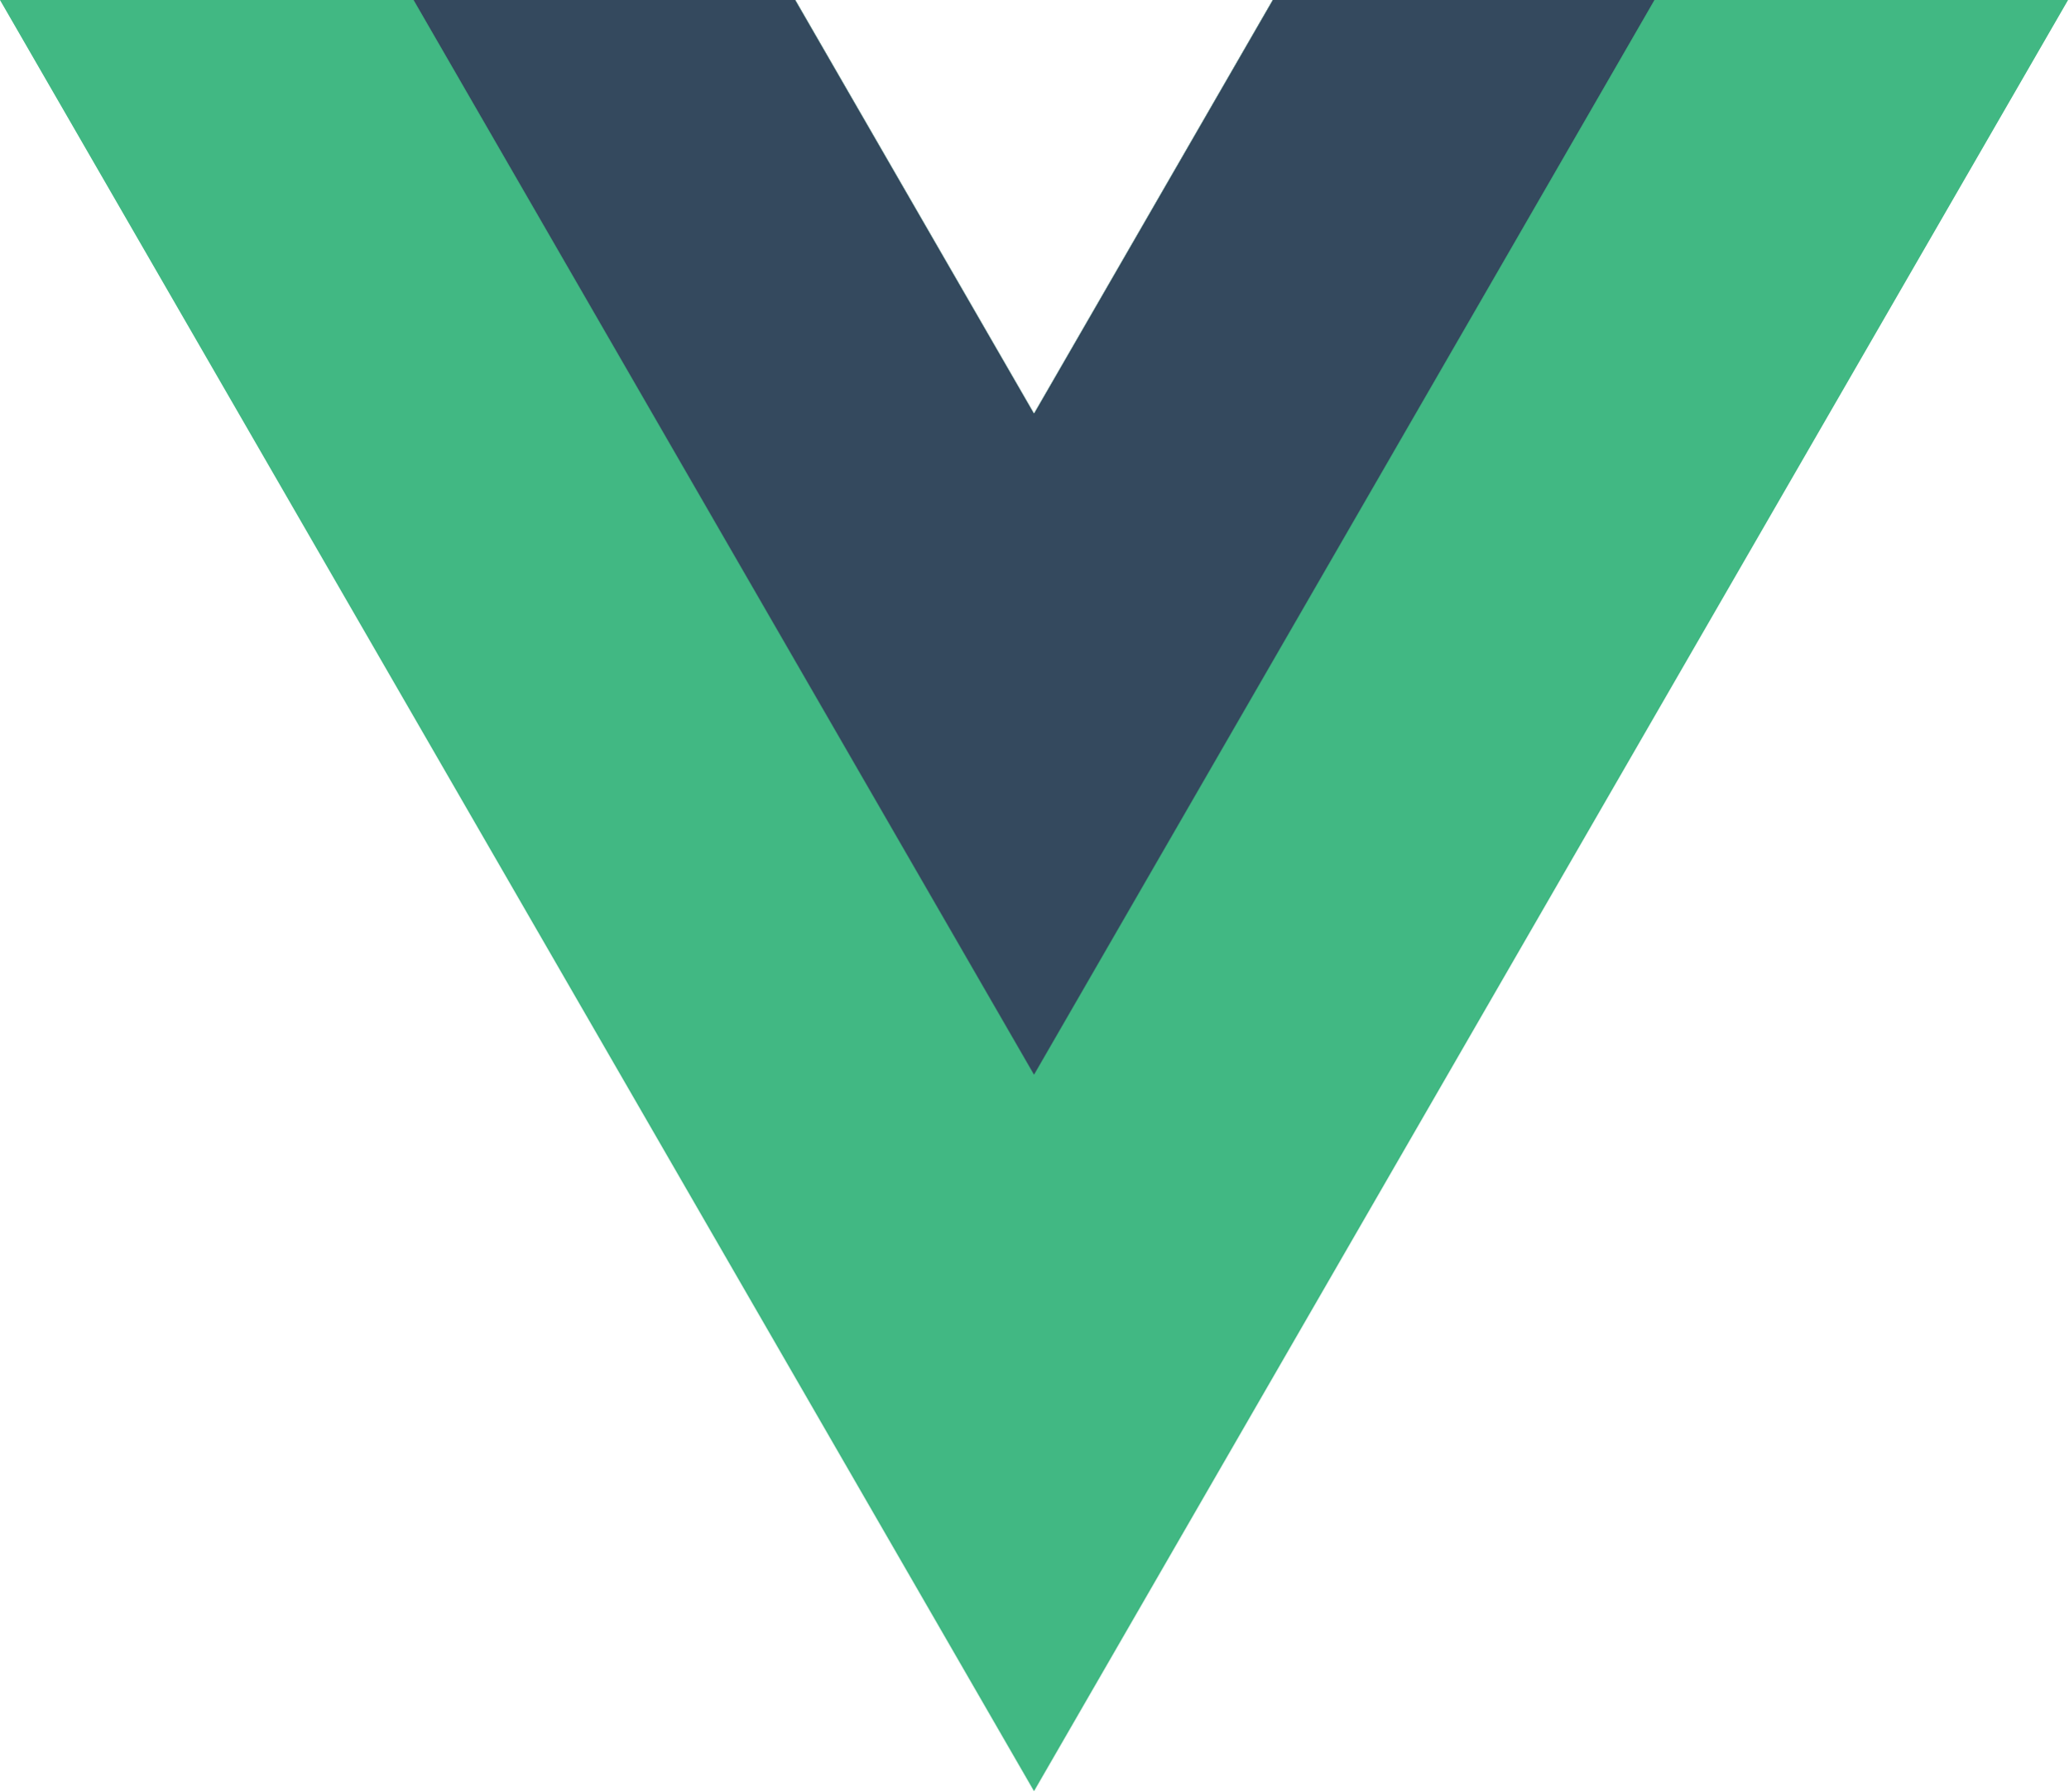
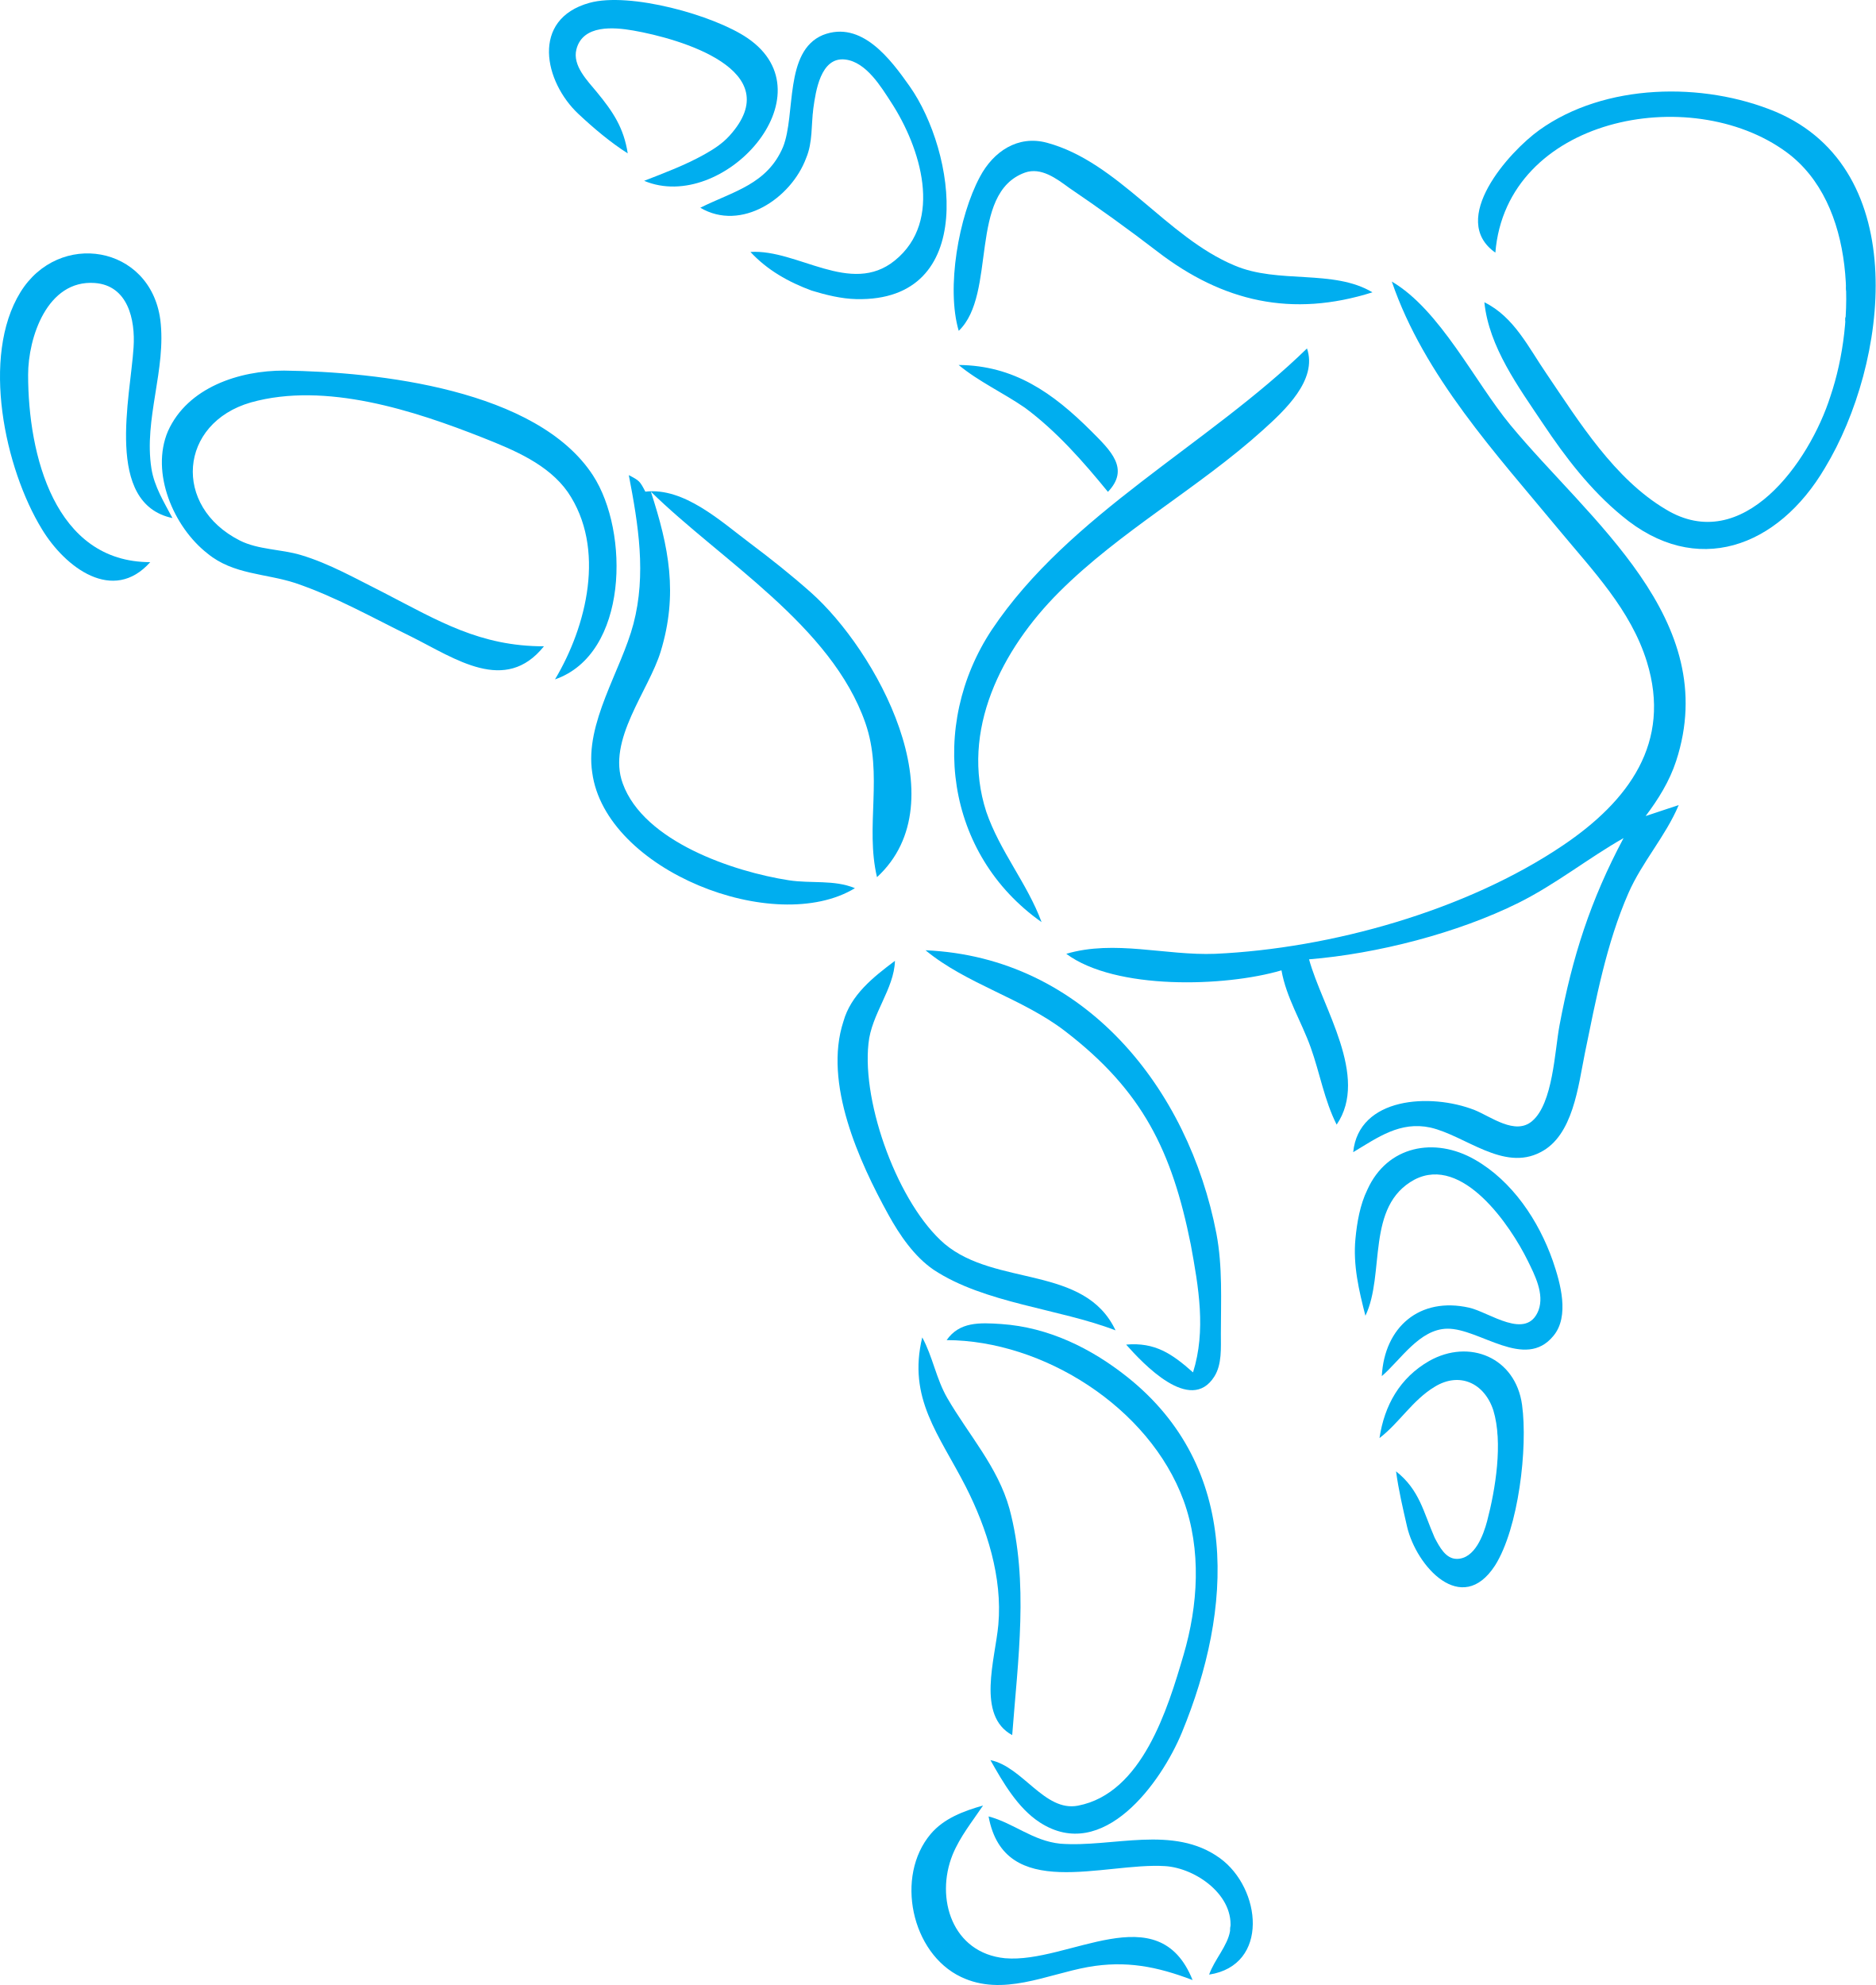
- <svg xmlns="http://www.w3.org/2000/svg" viewBox="0 0 261.76 226.69">
-   <path d="M161.096.001l-30.225 52.351L100.647.001H-.005l130.877 226.688L261.749.001z" fill="#41b883" />
-   <path d="M161.096.001l-30.225 52.351L100.647.001H52.346l78.526 136.01L209.398.001z" fill="#34495e" />
+ <svg xmlns="http://www.w3.org/2000/svg" width="533px" height="564px" viewBox="0 0 533 564" version="1.1">
+   <g id="Page-1" stroke="none" stroke-width="1" fill="none" fill-rule="evenodd">
+     <g id="Logo" transform="translate(-15, -9)" fill="#00AEEF">
+       <g transform="translate(15, 9)">
+         <path d="M178.381,43.58 C177.248,36.3 174.214,31.779 169.594,26.16 C166.952,22.946 162.626,18.657 163.791,14.041 C165.591,6.914 174.507,7.725 179.935,8.67 C193.094,10.959 224.21,19.884 207.296,38.569 C205.261,40.818 202.755,42.427 200.132,43.893 C194.715,46.919 188.812,49.132 183.043,51.377 C205.34,60.766 236.193,27.055 212.425,10.83 C202.855,4.285 178.878,-2.346 167.502,0.812 C150.72,5.473 154.655,23.306 164.394,32.398 C168.763,36.49 173.479,40.461 178.381,43.58" id="Fill-2" />
+         <path d="M167,7 L168.556,9 L167,7 Z M179.444,7 L181,9 L179.444,7 Z" id="Fill-3" />
+         <polyline id="Fill-5" points="232 9 234 11 232 9" />
+         <path d="M199,59.025 C210.628,65.886 224.824,56.386 229.083,44.894 C230.981,40.404 230.494,35.474 231.124,30.764 C231.789,26.054 233.157,16.087 240.166,16.91 C246.17,17.6 250.401,24.725 253.308,29.194 C261.454,41.754 268.269,62.734 254.245,74.044 C241.737,84.146 226.627,70.733 213.25,71.586 C218,76.709 223.993,80.119 230.666,82.576 C234.652,83.79 239.096,84.894 243.333,84.989 C278.085,85.774 271.582,43.039 258.469,24.484 C253.149,16.955 244.843,5.643 233.833,9.949 C222.75,14.595 226.19,32.532 222.515,41.754 C218,52.425 208.272,54.384 199,59.025" id="Fill-6" />
+         <polyline id="Fill-7" points="155 11 157 13 155 11" />
+         <polyline id="Fill-8" points="195 11 197 13 195 11" />
+         <polyline id="Fill-9" points="199 12 201 14 199 12" />
+         <polyline id="Fill-10" points="248 12 250 14 248 12" />
+         <path d="M161.666,14.334 C161.556,14.444 161.444,16.556 162.334,15.666 C162.444,15.556 162.556,13.444 161.666,14.334" id="Fill-11" />
+         <polyline id="Fill-12" points="218 15 220 17 218 15" />
+         <polyline id="Fill-13" points="155 20 157 22 155 20" />
+         <path d="M424.929,71.778 C428.051,33.472 480.301,23.176 507.646,43.227 C527.571,57.868 527.396,91.137 520.158,112.541 C514.188,131.354 495.18,158.007 473.324,144.707 C458.81,136.089 448.795,119.964 439.516,106.27 C434.296,98.672 430.252,90.032 421.806,85.888 C423.102,98.598 431.534,110.004 438.465,120.38 C444.877,129.978 451.94,139.193 460.835,146.521 C481.991,164.278 505.271,155.582 518.597,132.922 C536.494,103.313 543.575,48.264 504.547,31.744 C483.941,23.176 456.016,23.626 437.418,36.956 C428.821,43.119 411.509,62.371 424.929,71.778" id="Fill-14" />
+         <polyline id="Fill-15" points="488 27 490 29 488 27" />
+         <path d="M224,28 L225.544,29.5 L224,28 Z M230.178,28 L230.178,34 C231.274,31.36 231.274,30.639 230.178,28 Z" id="Fill-16" />
+         <path d="M450.429,30 L452,31.5 L450.429,30 Z M174,31.5 L175.571,33 L174,31.5 Z" id="Fill-17" />
+         <polyline id="Fill-18" points="220 33 222 35 220 33" />
+         <polyline id="Fill-20" points="169 35 171 37 169 35" />
+         <polyline id="Fill-21" points="437 35 439 37 437 35" />
+         <polyline id="Fill-22" points="171 37 173 39 171 37" />
+         <path d="M177,37 L178.568,39 L177,37 Z M498.432,37 L500,39 L498.432,37 Z" id="Fill-23" />
+         <path d="M272.437,94 C283.41,83.482 275.014,54.918 291.247,49.043 C295.843,47.419 300.248,50.763 303.787,53.355 C312.269,59.108 320.685,65.158 328.867,71.451 C347.492,85.779 367.165,90.276 390,83.057 C378.852,76.396 363.241,80.754 350.812,75.43 C331.554,67.424 317.794,46.051 297.517,40.561 C289.22,38.315 282.248,43.072 278.45,50.252 C272.437,61.467 268.835,81.822 272.437,94" id="Fill-24" />
+         <path d="M429.5,42 L431,43.5 L429.5,42 Z M428,43.5 L429.5,45 L428,43.5 Z" id="Fill-25" />
+         <polyline id="Fill-26" points="522 45 524 47 522 45" />
+         <polyline id="Fill-27" points="208 47 210 49 208 47" />
+         <polyline id="Fill-28" points="260 47 262 49 260 47" />
+         <polyline id="Fill-29" points="434 47 436 49 434 47" />
+         <polyline id="Fill-30" points="512 47 514 49 512 47" />
+         <polyline id="Fill-31" points="514 48 516 50 514 48" />
+         <polyline id="Fill-32" points="268 50 270 52 268 50" />
+         <polyline id="Fill-33" points="424 50 426 52 424 50" />
+         <polyline id="Fill-34" points="316 51 318 53 316 51" />
+         <polyline id="Fill-35" points="284 53 286 55 284 53" />
+         <polyline id="Fill-36" points="208 54 210 56 208 54" />
+         <polyline id="Fill-37" points="221 54 223 56 221 54" />
+         <polyline id="Fill-38" points="528 56 530 58 528 56" />
+         <polyline id="Fill-39" points="282 58 284 60 282 58" />
+         <path d="M274.429,59 L276,60.5 L274.429,59 Z M210,60.5 L211.571,62 L210,60.5 Z" id="Fill-40" />
+         <polyline id="Fill-41" points="530 60 532 62 530 60" />
+         <polyline id="Fill-42" points="268 62 270 64 268 62" />
+         <path d="M267,68 L268.565,70 L267,68 Z M531.435,68 L533,70 L531.435,68 Z" id="Fill-43" />
+         <path d="M42.691,159.722 C15.522,159.722 7.989,129.218 7.989,106.493 C7.989,95.994 13.363,79.444 26.911,80.406 C36.381,81.094 38.471,90.871 37.958,98.665 C37.086,112.755 29.608,143.1 49,147.197 C46.607,142.659 43.834,138.25 43.028,133.107 C40.81,119.017 47.328,104.932 45.553,90.837 C42.691,69.605 16.694,65.365 5.801,83.033 C-5.462,101.303 1.37,133.107 11.899,150.329 C18.53,161.288 32.151,171.567 42.691,159.722" id="Fill-44" />
+         <polyline id="Fill-45" points="25 70 27 72 25 70" />
+         <polyline id="Fill-46" points="216 70 218 72 216 70" />
+         <polyline id="Fill-47" points="257 70 259 72 257 70" />
+         <polyline id="Fill-48" points="221 72 223 74 221 72" />
+         <polyline id="Fill-49" points="265 72 267 74 265 72" />
+         <polyline id="Fill-50" points="226 74 228 76 226 74" />
+         <path d="M279,74 L280.574,76 L279,74 Z M351.426,74 L353,76 L351.426,74 Z" id="Fill-51" />
+         <polyline id="Fill-52" points="235 76 237 78 235 76" />
+         <polyline id="Fill-53" points="221 78 223 80 221 78" />
+         <polyline id="Fill-54" points="260 78 262 80 260 78" />
+         <polyline id="Fill-55" points="224 80 226 82 224 80" />
+         <path d="M395.505,80 C404.629,106.754 425.195,129.017 442.934,150.454 C452.558,162.085 463.425,173.265 467.982,188.029 C475.069,210.98 462.843,227.577 444.11,240.21 C416.658,258.722 378.259,269.502 345.333,271.008 C331.222,271.561 316.768,266.944 303,271.008 C316.935,281.376 348.128,280.433 364.148,275.705 C365.549,283.558 369.792,290.162 372.46,297.624 C375.084,304.959 376.314,312.557 379.826,319.543 C389.144,305.925 375.737,286.293 371.987,272.574 C391.283,271.008 414.229,265.129 431.567,256.494 C442.093,251.251 451.197,243.908 461.357,238.129 C451.949,255.796 446.825,271.784 443.152,291.361 C441.8,298.563 441.317,313.507 435.386,318.53 C430.576,322.674 423.652,317.246 419.024,315.397 C406.48,310.481 386.098,311.715 384.53,327.371 C391.556,323.153 397.862,318.519 406.48,320.377 C416.426,322.674 427.202,332.927 437.769,327.371 C447.034,322.674 448.47,308.583 450.377,299.189 C453.517,283.954 456.457,268.121 462.73,253.786 C466.621,244.89 473.29,237.627 477.035,228.736 L467.628,231.867 C471.181,227.17 474.409,222.011 476.302,216.211 C489.436,175.969 451.532,147.805 429.158,120.707 C419.024,108.435 409.243,88.066 395.505,80" id="Fill-56" />
+         <path d="M524.666,81.334 C524.556,81.444 524.444,83.556 525.334,82.666 C525.444,82.556 525.556,80.444 524.666,81.334" id="Fill-57" />
+         <polyline id="Fill-58" points="33 81 35 83 33 81" />
+         <polyline id="Fill-59" points="252 82 254 84 252 82" />
+         <polyline id="Fill-60" points="246 84 248 86 246 84" />
+         <polyline id="Fill-61" points="383 84 385 86 383 84" />
+         <polyline id="Fill-63" points="420 86 422 88 420 86" />
+         <polyline id="Fill-64" points="403 88 405 90 403 88" />
+         <path d="M524.418,90.174 C524.332,90.261 524.244,91.943 524.942,91.234 C525.029,91.147 525.117,89.465 524.418,90.174 Z M38.058,91.766 C37.971,91.853 37.883,93.535 38.582,92.826 C38.668,92.739 38.756,91.057 38.058,91.766 Z" id="Fill-65" />
+         <polyline id="Fill-66" points="275 92 277 94 275 92" />
+         <polyline id="Fill-67" points="406 92 408 94 406 92" />
+         <polyline id="Fill-68" points="524 92 526 94 524 92" />
+         <polyline id="Fill-69" points="0 97 2 99 0 97" />
+         <polyline id="Fill-70" points="433 97 435 99 433 97" />
+         <polyline id="Fill-71" points="531 97 533 99 531 97" />
+         <path d="M371.4,99 C343.471,126.284 303.836,146.043 281.839,178.933 C263.813,206.187 268.588,242.741 295.98,262 C291.931,251.029 284.145,241.94 280.268,230.654 C272.787,207.633 284.661,184.509 300.961,168.228 C318.37,150.837 340.564,138.705 358.824,122.237 C364.98,116.686 374.484,107.976 371.4,99 Z M272.411,103.702 C278.164,108.46 284.981,111.538 291.266,115.866 C300.263,122.541 307.79,131.119 314.835,139.75 C321.12,133.178 315.592,128.019 310.113,122.516 C299.123,111.549 288.124,103.834 272.411,103.702 Z M154.568,183.635 C136.4,183.635 124.714,176.491 109.002,168.366 C101.145,164.449 93.669,160.128 85.433,157.68 C79.868,156.025 73.344,156.205 68.149,153.577 C48.958,143.861 50.815,120.246 71.292,114.342 C92.507,108.404 117.702,116.651 137.284,124.397 C146.082,127.876 155.776,131.913 161.319,139.774 C172.262,155.766 166.721,177.952 157.71,193.038 C178.58,185.807 178.888,151.035 168.5,135.072 C152.596,110.633 107.371,105.631 80.719,105.299 C68.044,105.269 53.331,110.029 47.723,122.516 C42.709,134.286 49.294,149.756 59.011,157.304 C66.272,163.26 75.413,162.902 83.862,165.642 C95.36,169.529 105.859,175.511 116.858,180.887 C129.385,187.134 143.569,197.349 154.568,183.635 Z" id="Fill-72" />
+         <polyline id="Fill-73" points="89 105 91 107 89 105" />
+         <polyline id="Fill-74" points="275 105 277 107 275 105" />
+         <polyline id="Fill-75" points="363 106 365 108 363 106" />
+         <polyline id="Fill-76" points="0 108 2 110 0 108" />
+         <polyline id="Fill-77" points="120 109 122 111 120 109" />
+         <polyline id="Fill-78" points="369 109 371 111 369 109" />
+         <polyline id="Fill-79" points="442 111 444 113 442 111" />
+         <polyline id="Fill-80" points="520 111 522 113 520 111" />
+         <polyline id="Fill-81" points="528 111 530 113 528 111" />
+         <polyline id="Fill-82" points="72 113 74 115 72 113" />
+         <polyline id="Fill-83" points="134 113 136 115 134 113" />
+         <path d="M8,115 L9.565,117 L8,115 Z M42.435,115 L44,117 L42.435,115 Z" id="Fill-84" />
+         <path d="M294,115 L295.553,117 L294,115 Z M351.447,115 L353,117 L351.447,115 Z" id="Fill-85" />
+         <polyline id="Fill-86" points="50 117 52 119 50 117" />
+         <polyline id="Fill-87" points="122 117 124 119 122 117" />
+         <polyline id="Fill-88" points="308 119 310 121 308 119" />
+         <polyline id="Fill-89" points="437 119 439 121 437 119" />
+         <path d="M309,121 L310.571,123 L309,121 Z M428.429,121 L430,123 L428.429,121 Z" id="Fill-90" />
+         <polyline id="Fill-91" points="310 121 312 123 310 121" />
+         <polyline id="Fill-92" points="343 121 345 123 343 121" />
+         <polyline id="Fill-93" points="1 123 3 125 1 123" />
+         <polyline id="Fill-94" points="160 125 162 127 160 125" />
+         <polyline id="Fill-95" points="522 125 524 127 522 125" />
+         <polyline id="Fill-96" points="337 127 339 129 337 127" />
+         <polyline id="Fill-97" points="520 128 522 130 520 128" />
+         <polyline id="Fill-98" points="46 129 48 131 46 129" />
+         <polyline id="Fill-99" points="347 129 349 131 347 129" />
+         <polyline id="Fill-100" points="310 133 312 135 310 133" />
+         <polyline id="Fill-101" points="36 135 38 137 36 135" />
+         <path d="M178.682,135 C181.397,149.083 183.698,163.187 180.005,177.25 C176.521,190.518 166.144,205.416 168.289,219.499 C172.013,247.342 220.166,266.178 242.942,252.36 C237.068,249.899 230.403,251.088 224.134,250.109 C208.461,247.674 182.948,239.135 176.971,222.629 C172.413,210.303 184.339,196.32 187.758,185.074 C192.717,168.764 190.103,155.505 184.951,139.694 C205.046,159.384 236.271,177.743 245.909,205.416 C251.047,220.172 245.794,234.738 249.211,249.231 C272.721,227.593 248.832,184.654 230.397,168.308 C224.876,163.412 219.067,158.791 213.163,154.364 C204.795,148.09 194.355,138.407 183.384,139.694 C181.815,136.684 181.696,136.565 178.682,135" id="Fill-102" />
+         <polyline id="Fill-103" points="320 135 322 137 320 135" />
+         <polyline id="Fill-104" points="183 136 185 138 183 136" />
+         <polyline id="Fill-105" points="13 137 15 139 13 137" />
+         <polyline id="Fill-106" points="47 137 49 139 47 137" />
+         <polyline id="Fill-107" points="179 137 181 139 179 137" />
+         <polyline id="Fill-108" points="183 137 185 139 183 137" />
+         <polyline id="Fill-109" points="6 139 8 141 6 139" />
+         <polyline id="Fill-110" points="38 139 40 141 38 139" />
+         <polyline id="Fill-111" points="191 139 193 141 191 139" />
+         <polyline id="Fill-112" points="322 139 324 141 322 139" />
+         <path d="M320.433,141 L322,142.5 L320.433,141 Z M40,142.5 L41.567,144 L40,142.5 Z" id="Fill-113" />
+         <polyline id="Fill-114" points="331 142 333 144 331 142" />
+         <polyline id="Fill-115" points="42 145 44 147 42 145" />
+         <polyline id="Fill-116" points="181 145 183 147 181 145" />
+         <polyline id="Fill-117" points="187 145 189 147 187 145" />
+         <polyline id="Fill-118" points="439 145 441 147 439 145" />
+         <polyline id="Fill-119" points="52 147 54 149 52 147" />
+         <polyline id="Fill-120" points="204 147 206 149 204 147" />
+         <polyline id="Fill-121" points="478 147 480 149 478 147" />
+         <polyline id="Fill-122" points="196 148 198 150 196 148" />
+         <polyline id="Fill-123" points="20 152 22 154 20 152" />
+         <polyline id="Fill-124" points="55 152 57 154 55 152" />
+         <polyline id="Fill-125" points="469 152 471 154 469 152" />
+         <polyline id="Fill-126" points="498 152 500 154 498 152" />
+         <polyline id="Fill-127" points="457 153 459 155 457 153" />
+         <path d="M24,155 L25.57,157 L24,155 Z M314.43,155 L316,157 L314.43,155 Z" id="Fill-128" />
+         <path d="M447.431,155 L449,156.5 L447.431,155 Z M60,156.5 L61.569,158 L60,156.5 Z" id="Fill-129" />
+         <polyline id="Fill-131" points="481 156 483 158 481 156" />
+         <polyline id="Fill-132" points="208 160 210 162 208 160" />
+         <path d="M69,161 L70.571,162.5 L69,161 Z M78.429,162.5 L80,164 L78.429,162.5 Z" id="Fill-133" />
+         <polyline id="Fill-134" points="100 162 102 164 100 162" />
+         <polyline id="Fill-135" points="212 162 214 164 212 162" />
+         <polyline id="Fill-136" points="85 164 87 166 85 164" />
+         <polyline id="Fill-137" points="103 164 105 166 103 164" />
+         <polyline id="Fill-138" points="302 164 304 166 302 164" />
+         <path d="M301.433,166 L303,167.5 L301.433,166 Z M93,167.5 L94.567,169 L93,167.5 Z M299.866,167.5 L301.433,169 L299.866,167.5 Z" id="Fill-139" />
+         <polyline id="Fill-140" points="298 169 300 171 298 169" />
+         <polyline id="Fill-141" points="459 170 461 172 459 170" />
+         <path d="M181,172 L182.564,173.6 L181,172 Z M240.436,178.4 L242,180 L240.436,178.4 Z" id="Fill-142" />
+         <polyline id="Fill-143" points="290 178 292 180 290 178" />
+         <polyline id="Fill-144" points="134 180 136 182 134 180" />
+         <path d="M187.455,180 L189,181.5 L187.455,180 Z M138,181.5 L139.545,183 L138,181.5 Z" id="Fill-145" />
+         <path d="M242.429,183 L244,184.5 L242.429,183 Z M167,184.5 L168.571,186 L167,184.5 Z" id="Fill-146" />
+         <polyline id="Fill-147" points="234 184 236 186 234 184" />
+         <polyline id="Fill-148" points="235 186 237 188 235 186" />
+         <polyline id="Fill-149" points="175 188 177 190 175 188" />
+         <path d="M157,193 L158.564,194.333 L157,193 Z M241.436,195.667 L243,197 L241.436,195.667 Z" id="Fill-150" />
+         <polyline id="Fill-151" points="181 199 183 201 181 199" />
+         <path d="M252.444,200 L254,201.6 L252.444,200 Z M170,204.8 L171.556,206.4 L170,204.8 Z M246.222,206.4 L247.778,208 L246.222,206.4 Z" id="Fill-152" />
+         <path d="M256,208 L257.57,209.5 L256,208 Z M277.986,209.5 L279.556,211 L277.986,209.5 Z M477.43,209.5 L479,211 L477.43,209.5 Z" id="Fill-153" />
+         <polyline id="Fill-154" points="248 216 250 218 248 216" />
+         <polyline id="Fill-155" points="257 216 259 218 257 216" />
+         <polyline id="Fill-156" points="465 217 467 219 465 217" />
+         <polyline id="Fill-157" points="257 227 259 229 257 227" />
+         <path d="M465,232 L461,238 C463.341,235.935 464.387,235.159 465,232" id="Fill-158" />
+         <path d="M248.666,234.334 C248.556,234.444 248.444,236.556 249.334,235.666 C249.444,235.556 249.556,233.444 248.666,234.334" id="Fill-159" />
+         <path d="M283.444,240 L285,241.333 L283.444,240 Z M201,242.667 L202.556,244 L201,242.667 Z" id="Fill-160" />
+         <polyline id="Fill-161" points="285 243 287 245 285 243" />
+         <polyline id="Fill-162" points="188 244 190 246 188 244" />
+         <polyline id="Fill-163" points="436 244 438 246 436 244" />
+         <polyline id="Fill-164" points="465 244 467 246 465 244" />
+         <polyline id="Fill-165" points="208 246 210 248 208 246" />
+         <polyline id="Fill-166" points="248 246 250 248 248 246" />
+         <path d="M427,249 L428.542,250.5 L427,249 Z M462.458,250.5 L464,252 L462.458,250.5 Z" id="Fill-167" />
+         <polyline id="Fill-168" points="208 254 210 256 208 254" />
+         <path d="M239,254 L240.566,256 L239,254 Z M461.434,254 L463,256 L461.434,254 Z" id="Fill-169" />
+         <polyline id="Fill-170" points="408 257 410 259 408 257" />
+         <polyline id="Fill-171" points="403 258 405 260 403 258" />
+         <path d="M296,260 L297.581,261.5 L296,260 Z M392.419,261.5 L394,263 L392.419,261.5 Z" id="Fill-172" />
+         <polyline id="Fill-173" points="302 270 304 272 302 270" />
+         <path d="M329.334,270.666 C328.444,271.556 330.556,271.444 330.666,271.334 C331.556,270.444 329.444,270.556 329.334,270.666" id="Fill-174" />
+         <polyline id="Fill-175" points="351 270 353 272 351 270" />
+         <path d="M263,270 C274.655,279.625 290.445,283.617 302.59,292.926 C324.7,309.875 333.055,327.062 338.379,353.638 C340.596,365.737 342.77,378.015 339.013,389.934 C333.03,384.62 328.198,381.329 320.009,382.043 C324.76,387.385 338.259,401.881 345.064,391.128 C347.292,387.608 346.908,382.861 346.929,378.887 C346.931,369.419 347.45,359.95 345.656,350.482 C337.762,309.452 308.28,271.968 263,270" id="Fill-176" />
+         <polyline id="Fill-177" points="252 272 254 274 252 272" />
+         <path d="M254.314,273 C248.045,277.701 241.777,282.699 239.666,290.239 C233.941,307.717 244.153,330.079 252.427,345.09 C255.643,350.924 259.802,357.013 265.284,360.769 C279.736,370.332 300.959,371.811 317,378 C308.222,359.388 283.002,365.673 268.418,353.425 C255.347,342.186 244.911,313.804 246.79,296.507 C247.6,288.134 254.084,281.004 254.314,273" id="Fill-178" />
+         <polyline id="Fill-179" points="254 274 256 276 254 274" />
+         <polyline id="Fill-180" points="271 276 273 278 271 276" />
+         <path d="M332,277 C333.664,278.37 334.064,278.498 336,279 C334.336,277.63 333.936,277.502 332,277" id="Fill-181" />
+         <path d="M342.279,277 C344.243,278.027 344.715,278.123 347,278.5 C345.036,277.473 344.564,277.377 342.279,277 Z M251,278.5 L252.574,280 L251,278.5 Z" id="Fill-182" />
+         <polyline id="Fill-183" points="309 288 311 290 309 288" />
+         <path d="M377,288 L378.558,289.5 L377,288 Z M442.442,289.5 L444,291 L442.442,289.5 Z" id="Fill-184" />
+         <polyline id="Fill-185" points="302 293 304 295 302 293" />
+         <polyline id="Fill-186" points="316 293 318 295 316 293" />
+         <polyline id="Fill-188" points="441 297 443 299 441 297" />
+         <polyline id="Fill-189" points="324 302 326 304 324 302" />
+         <polyline id="Fill-190" points="439 305 441 307 439 305" />
+         <polyline id="Fill-191" points="329 309 331 311 329 309" />
+         <polyline id="Fill-192" points="447 309 449 311 447 309" />
+         <polyline id="Fill-193" points="394 313 396 315 394 313" />
+         <polyline id="Fill-194" points="326 317 328 319 326 317" />
+         <polyline id="Fill-195" points="387 317 389 319 387 317" />
+         <polyline id="Fill-196" points="378 317 380 319 378 317" />
+         <polyline id="Fill-197" points="436 317 438 319 436 317" />
+         <path d="M395.429,319 L397,320.6 L395.429,319 Z M331,325.4 L332.571,327 L331,325.4 Z" id="Fill-198" />
+         <path d="M388.003,373.848 C393.682,361.98 388.003,342.663 401.976,335.152 C415.628,328.112 429.252,348.257 434.154,358.255 C436.1,362.224 438.911,367.611 437.196,372.289 C433.803,381.016 423.234,372.85 417.501,371.556 C403.365,368.367 393.38,377.127 392.661,391 C398.082,386.322 403.384,377.615 411.291,377.525 C420.444,377.42 433.327,389.441 441.404,379.589 C446.107,373.984 443.395,364.492 441.255,358.255 C437.234,346.806 429.751,335.559 419.053,329.46 C407.652,322.961 394.213,325.511 388.567,338.008 C386.451,342.334 385.613,347.34 385.164,352.018 C384.456,359.461 386.161,366.694 388.003,373.848" id="Fill-199" />
+         <polyline id="Fill-200" points="244 329 246 331 244 329" />
+         <polyline id="Fill-201" points="394 329 396 331 394 329" />
+         <polyline id="Fill-202" points="254 332 256 334 254 332" />
+         <polyline id="Fill-203" points="340 332 342 334 340 332" />
+         <polyline id="Fill-204" points="410 333 412 335 410 333" />
+         <polyline id="Fill-205" points="334 337 336 339 334 337" />
+         <polyline id="Fill-206" points="387 337 389 339 387 337" />
+         <polyline id="Fill-207" points="342 338 344 340 342 338" />
+         <polyline id="Fill-208" points="431 341 433 343 431 341" />
+         <path d="M343,344 L344.593,345.667 L343,344 Z M384.407,347.333 L386,349 L384.407,347.333 Z M344.593,352.333 L346.185,354 L344.593,352.333 Z" id="Fill-209" />
+         <polyline id="Fill-210" points="259 354 261 356 259 354" />
+         <polyline id="Fill-211" points="277 358 279 360 277 358" />
+         <polyline id="Fill-212" points="339 360 341 362 339 360" />
+         <polyline id="Fill-213" points="290 362 292 364 290 362" />
+         <polyline id="Fill-214" points="442 364 444 366 442 364" />
+         <polyline id="Fill-215" points="284 366 286 368 284 366" />
+         <polyline id="Fill-216" points="389 366 391 368 389 366" />
+         <polyline id="Fill-219" points="269 376 271 378 269 376" />
+         <path d="M269,380.768 C296.324,380.843 326.543,399.758 336.324,426.304 C341.465,440.436 340.467,456.138 336.308,470.269 C331.815,485.574 324.563,509.543 306.325,513.045 C296.814,514.871 290.666,501.987 281.442,500.103 C285.011,506.428 289.218,513.733 295.439,517.781 C313.456,529.515 330.003,506.45 335.856,492.252 C350.335,457.132 352.651,416.956 320.322,391.24 C309.977,383.01 297.848,377.117 284.552,376.199 C278.331,375.781 272.664,375.531 269,380.768" id="Fill-220" />
+         <polyline id="Fill-221" points="289 376 291 378 289 376" />
+         <polyline id="Fill-222" points="340 376 342 378 340 376" />
+         <polyline id="Fill-223" points="404 378 406 380 404 378" />
+         <polyline id="Fill-224" points="431 378 433 380 431 378" />
+         <path d="M262.07,380 C257.874,397.308 266.862,407.614 274.419,422.375 C280.454,434.234 284.891,448.188 283.694,461.611 C282.827,471.356 277.405,487.46 287.631,493 C289.228,471.896 292.423,449.404 286.848,428.653 C283.552,416.805 275.275,407.723 269.208,397.264 C266.011,391.755 265.068,385.501 262.07,380" id="Fill-225" />
+         <polyline id="Fill-226" points="324 380 326 382 324 380" />
+         <polyline id="Fill-227" points="422 380 424 382 422 380" />
+         <polyline id="Fill-228" points="322 384 324 386 322 384" />
+         <polyline id="Fill-229" points="410 384 412 386 410 384" />
+         <path d="M392,408.603 C397.651,404.267 401.418,397.794 407.696,394.023 C414.736,389.703 421.823,392.949 424.361,400.736 C427.133,409.889 424.962,423.165 422.578,432.227 C421.534,436.134 419.093,442.926 413.974,442.926 C410.788,442.926 409.044,439.47 407.696,436.952 C404.433,429.491 403.397,423.355 396.709,418.052 C397.421,423.368 398.649,428.576 399.848,433.802 C402.468,444.976 415.315,459.436 424.822,444.826 C431.535,434.219 434.185,411.294 432.513,399.153 C430.666,385.731 417.558,380.254 406.126,386.695 C397.759,391.492 393.391,399.336 392,408.603" id="Fill-230" />
+         <polyline id="Fill-231" points="263 385 265 387 263 385" />
+         <polyline id="Fill-232" points="395 387 397 389 395 387" />
+         <polyline id="Fill-233" points="426 387 428 389 426 387" />
+         <polyline id="Fill-234" points="318 390 320 392 318 390" />
+         <polyline id="Fill-235" points="328 390 330 392 328 390" />
+         <polyline id="Fill-236" points="400 390 402 392 400 390" />
+         <polyline id="Fill-237" points="265 392 267 394 265 392" />
+         <polyline id="Fill-238" points="398 392 400 394 398 392" />
+         <polyline id="Fill-239" points="418 392 420 394 418 392" />
+         <polyline id="Fill-240" points="260 398 262 400 260 398" />
+         <polyline id="Fill-241" points="268 398 270 400 268 398" />
+         <polyline id="Fill-242" points="316 399 318 401 316 399" />
+         <polyline id="Fill-243" points="392 403 394 405 392 403" />
+         <path d="M425.666,406.334 C425.556,406.444 425.444,408.556 426.334,407.666 C426.444,407.556 426.556,405.444 425.666,406.334" id="Fill-244" />
+         <polyline id="Fill-245" points="277 412 279 414 277 412" />
+         <polyline id="Fill-246" points="430 421 432 423 430 421" />
+         <polyline id="Fill-247" points="398 429 400 431 398 429" />
+         <polyline id="Fill-248" points="337 431 339 433 337 431" />
+         <polyline id="Fill-249" points="422 432 424 434 422 432" />
+         <path d="M279,435 L280.667,437 L279,435 Z M287.333,435 L289,437 L287.333,435 Z" id="Fill-250" />
+         <polyline id="Fill-251" points="426 439 428 441 426 439" />
+         <polyline id="Fill-253" points="281 442 283 444 281 442" />
+         <polyline id="Fill-254" points="410 443 412 445 410 443" />
+         <polyline id="Fill-256" points="406 448 408 450 406 448" />
+         <path d="M343.333,460 L345,461.579 L343.333,460 Z M335,488.421 L336.667,490 L335,488.421 Z" id="Fill-260" />
+         <polyline id="Fill-261" points="282 492 284 494 282 492" />
+         <path d="M286,493 L287.542,494.667 L286,493 Z M321.458,501.333 L323,503 L321.458,501.333 Z" id="Fill-262" />
+         <polyline id="Fill-263" points="328 505 330 507 328 505" />
+         <path d="M338.891,562.596 C329.164,538.297 303.62,557.947 285.618,556.397 C270.581,554.932 265.694,539.348 270.707,526.949 C272.797,521.868 276.217,517.65 279.351,513 C273.881,514.562 268.272,516.616 264.481,521.08 C254.281,533.149 258.982,555.013 273.083,561.708 C284.898,567.359 297.316,561.046 309.121,558.901 C319.94,556.975 328.802,558.753 338.891,562.596 Z M280.918,516.1 C285.39,540.509 313.646,529.136 331.057,530.218 C339.794,530.76 351.086,538.61 349.537,548.647 C348.854,552.875 345.065,556.825 343.592,561.046 C360.827,558.39 358.419,536.485 346.657,527.961 C333.417,518.364 316.191,524.988 301.287,523.849 C293.453,523.043 288.105,518.015 280.918,516.1 Z" id="Fill-264" />
+         <polyline id="Fill-265" points="316 515 318 517 316 515" />
+         <polyline id="Fill-266" points="287 517 289 519 287 517" />
+         <polyline id="Fill-267" points="310 519 312 521 310 519" />
+         <polyline id="Fill-268" points="290 520 292 522 290 520" />
+         <polyline id="Fill-270" points="332 521 334 523 332 521" />
+         <polyline id="Fill-271" points="340 523 342 525 340 523" />
+         <polyline id="Fill-272" points="260 525 262 527 260 525" />
+         <polyline id="Fill-273" points="268 544 270 546 268 544" />
+         <path d="M349.666,547.334 C349.556,547.444 349.444,549.556 350.334,548.666 C350.444,548.556 350.556,546.444 349.666,547.334" id="Fill-274" />
+         <polyline id="Fill-275" points="353 556 355 558 353 556" />
+         <polyline id="Fill-276" points="309 558 311 560 309 558" />
+         <path d="M351.455,558 L353,559.333 L351.455,558 Z M302,559.333 L303.545,560.667 L302,559.333 Z M336,560.667 L337.545,562 L336,560.667 Z" id="Fill-277" />
+         <polyline id="Fill-278" points="276 562 278 564 276 562" />
+         <polyline id="Fill-279" points="290 562 292 564 290 562" />
+       </g>
+     </g>
+   </g>
</svg>
